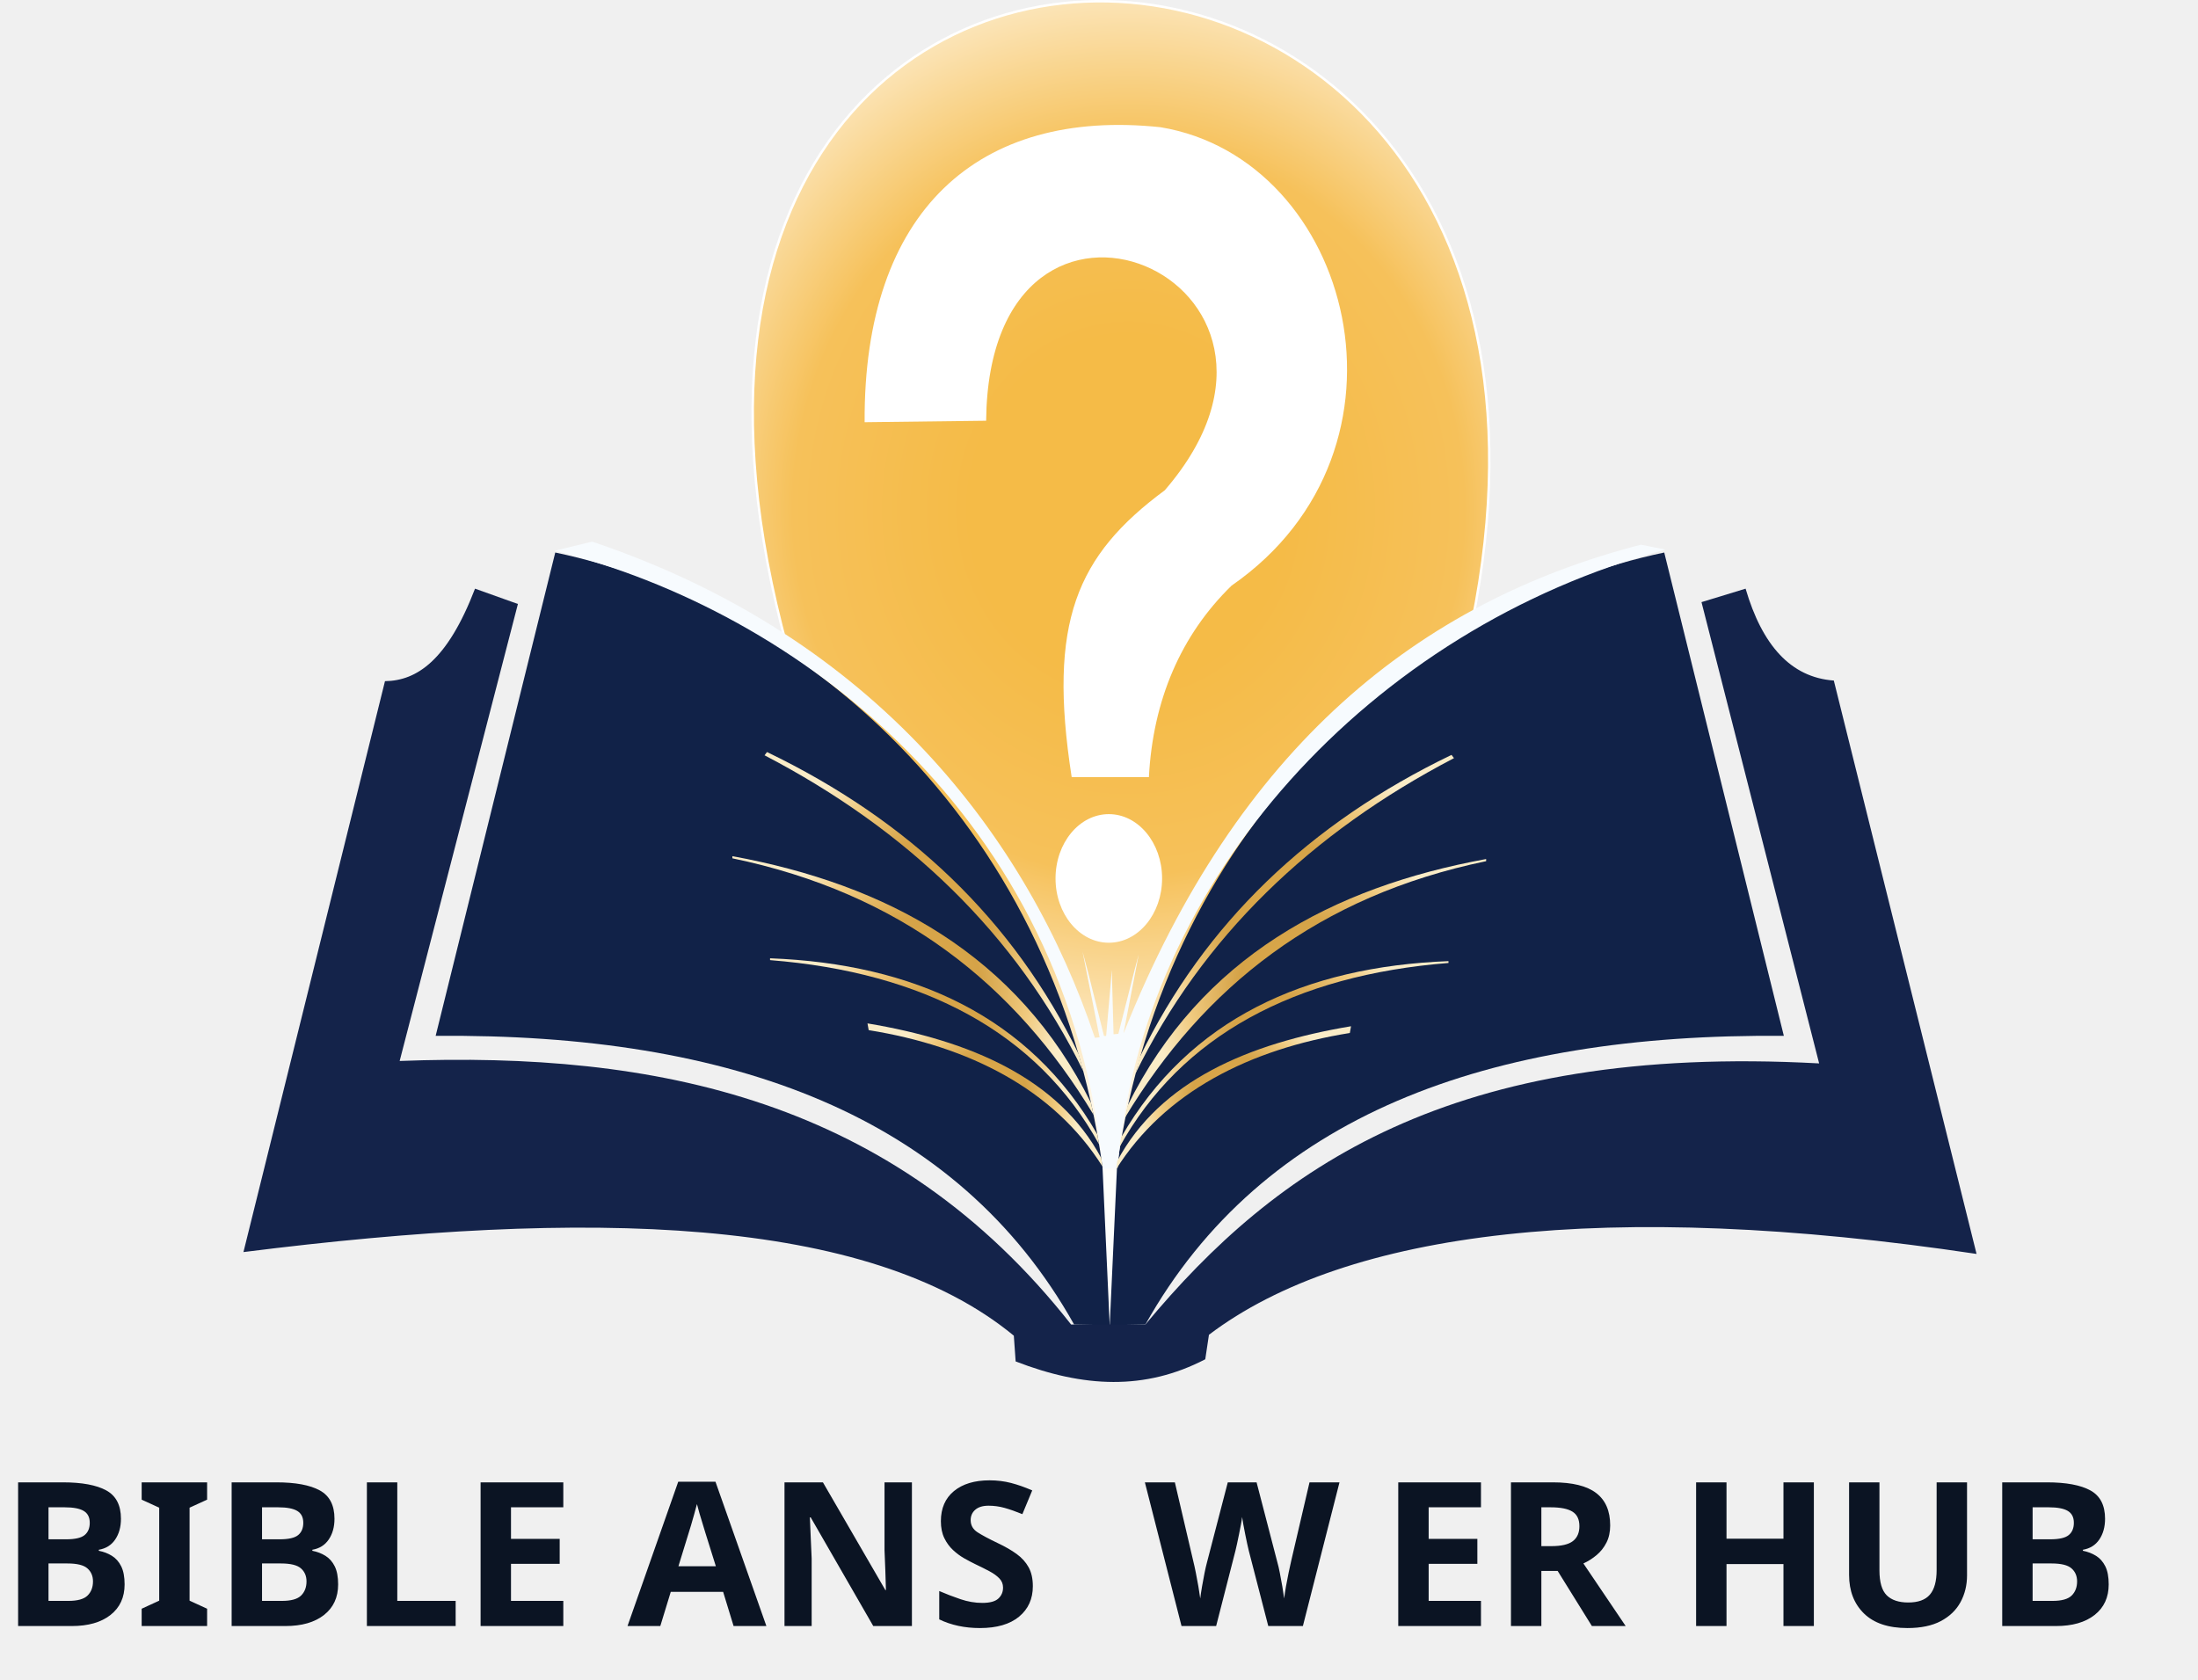
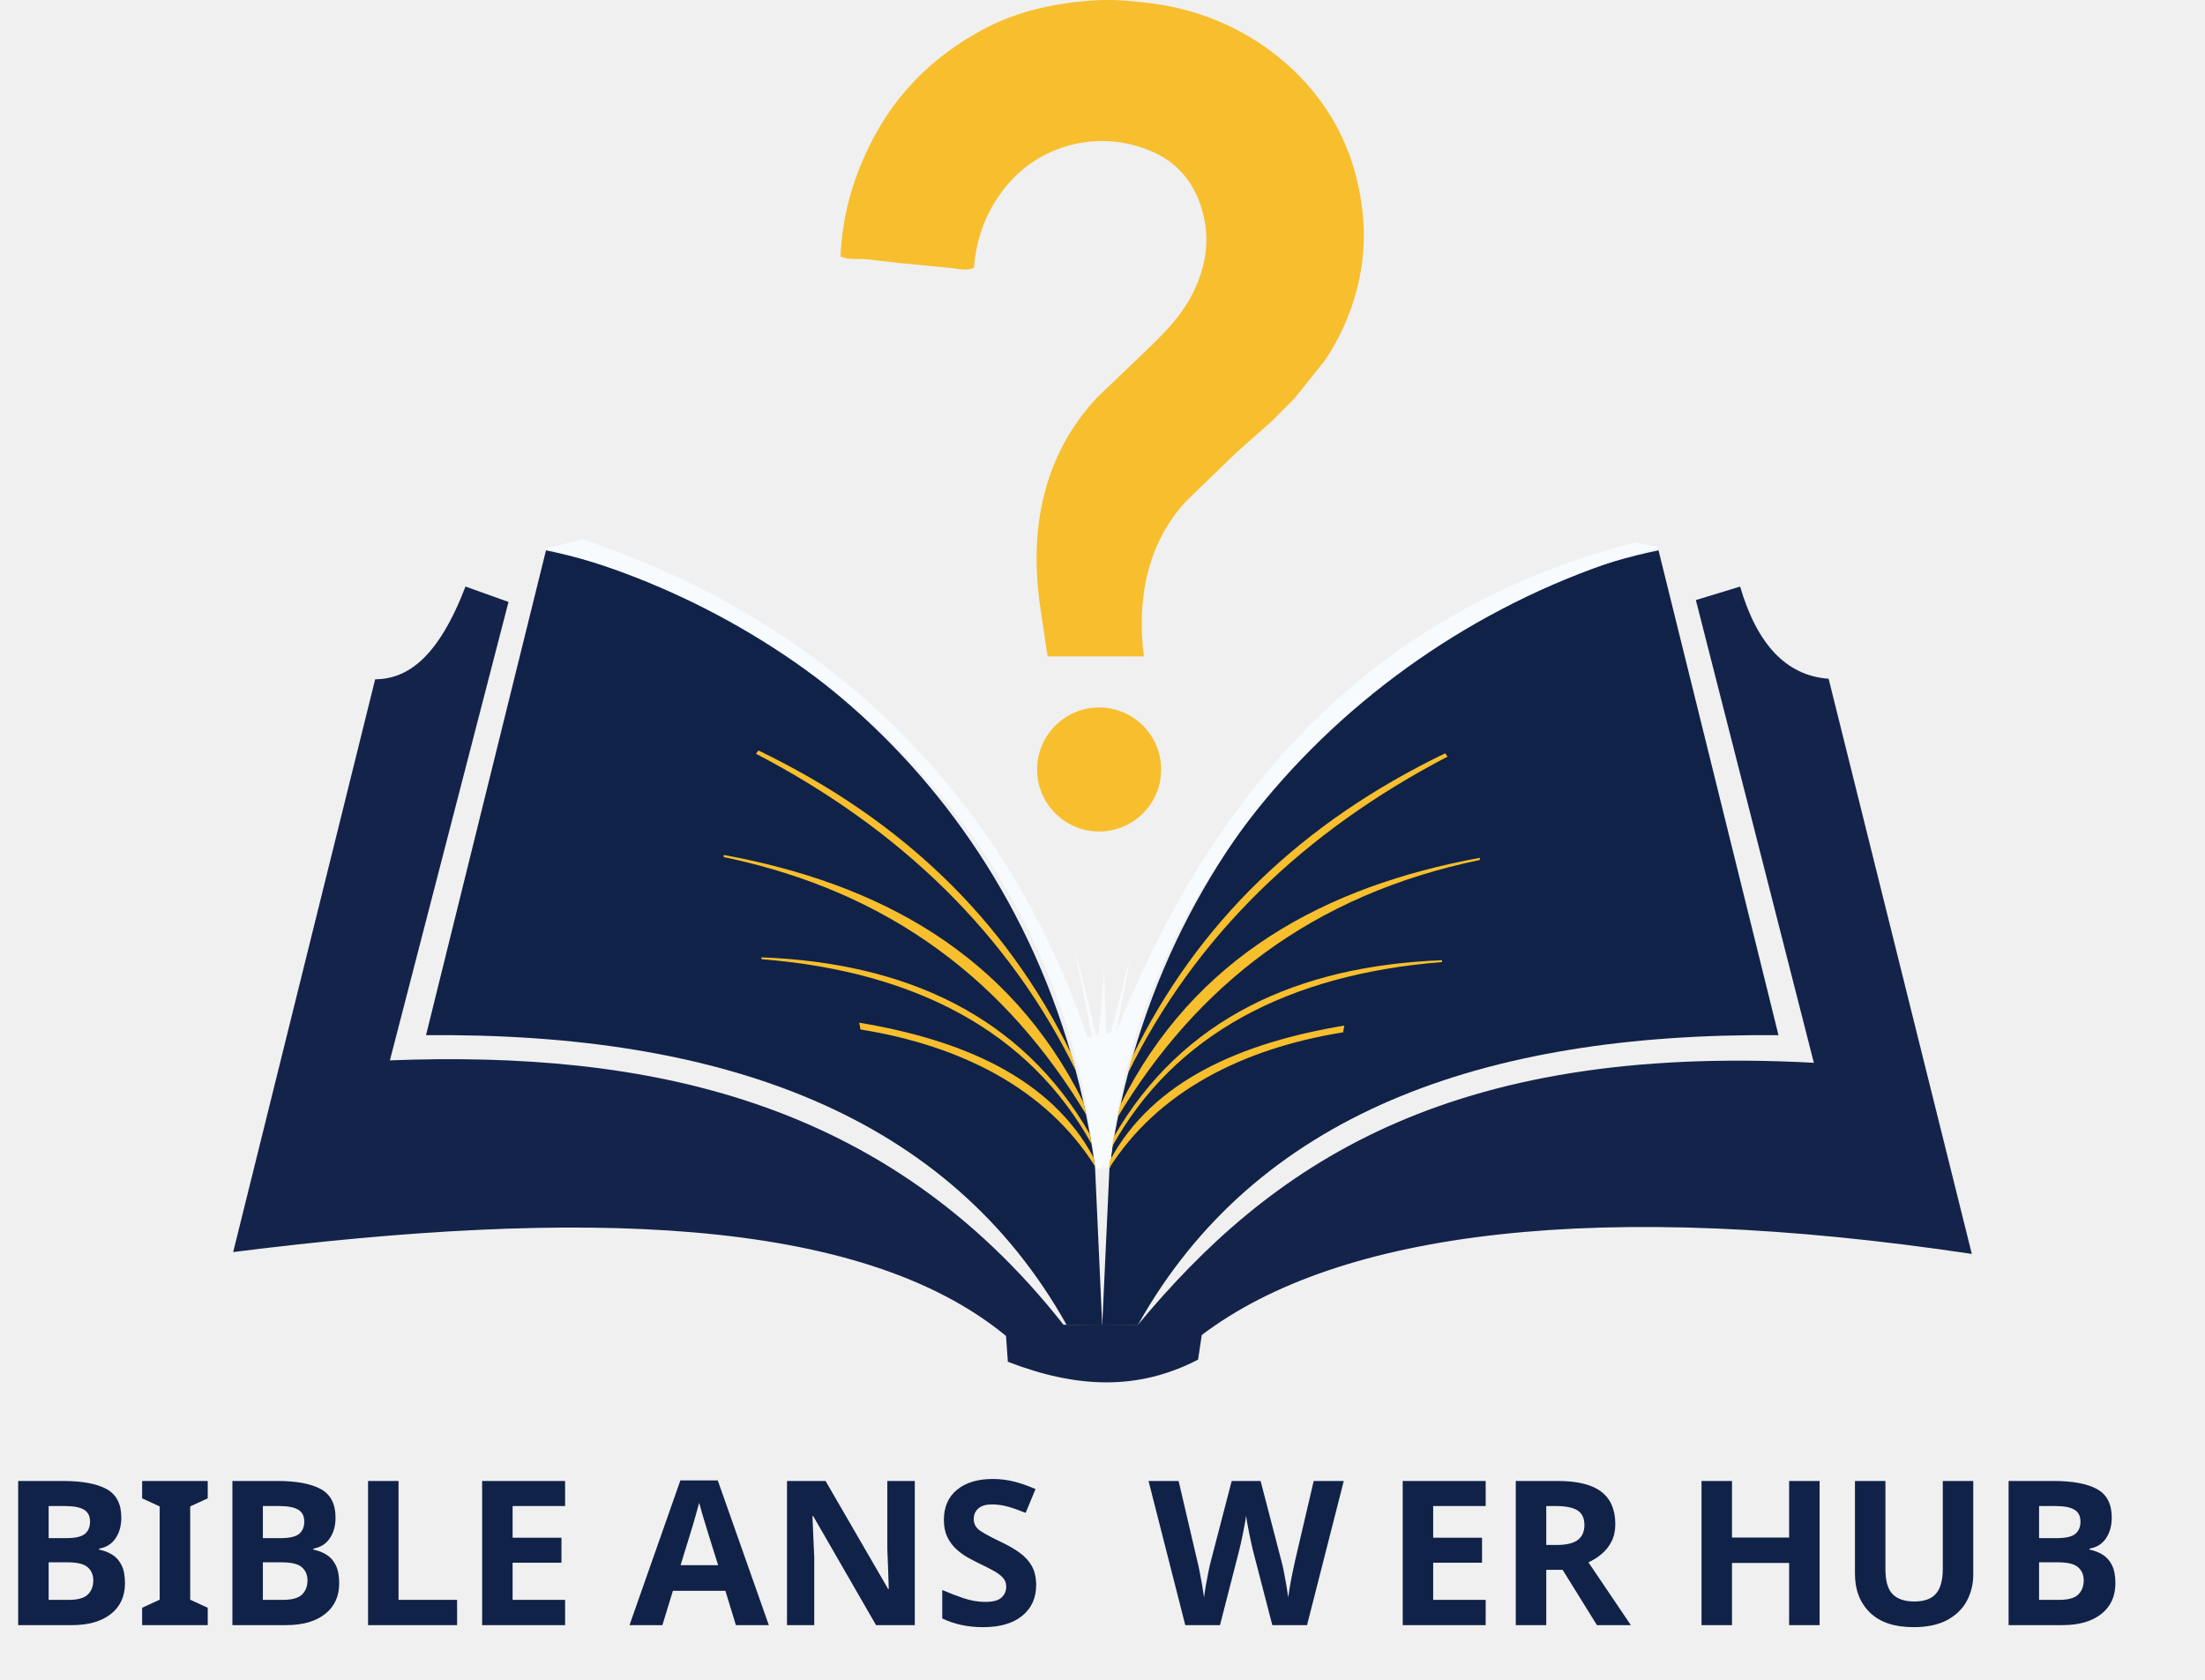
- <svg xmlns="http://www.w3.org/2000/svg" xmlns:xlink="http://www.w3.org/1999/xlink" id="Layer_1" data-name="Layer 1" viewBox="0 0 902.66 689.98">
+ <svg xmlns="http://www.w3.org/2000/svg" id="Layer_1" data-name="Layer 1" viewBox="0 0 915.55 697.32">
  <defs>
    <style>
      .cls-1 {
-         letter-spacing: 0em;
+         font-family: Montserrat-ExtraBold, Montserrat;
+         font-size: 83.83px;
+         font-weight: 700;
      }

-       .cls-2 {
-         fill: url(#radial-gradient-7);
+       .cls-1, .cls-2 {
+         fill: #112248;
      }

      .cls-3 {
-         fill: url(#radial-gradient-6);
+         fill: #14234a;
      }

      .cls-4 {
-         fill: url(#radial-gradient-5);
+         fill: #121e43;
      }

      .cls-5 {
-         fill: url(#radial-gradient-4);
+         fill: #f7fbfe;
      }

      .cls-6 {
-         fill: url(#radial-gradient-9);
+         letter-spacing: -.02em;
      }

      .cls-7 {
-         fill: url(#radial-gradient-8);
-       }
- 
-       .cls-8 {
-         fill: url(#radial-gradient-3);
-       }
- 
-       .cls-9 {
-         fill: url(#radial-gradient-2);
-       }
- 
-       .cls-10 {
-         fill: #14234a;
-       }
- 
-       .cls-11 {
-         fill: #fff;
-       }
- 
-       .cls-12 {
-         fill: #f7fbfe;
-       }
- 
-       .cls-13 {
-         letter-spacing: -.01em;
-       }
- 
-       .cls-14 {
-         fill: #112248;
-       }
- 
-       .cls-15 {
-         fill: url(#radial-gradient);
-         stroke: #fff;
-         stroke-miterlimit: 10;
-       }
- 
-       .cls-16 {
-         fill: #0b1423;
-         font-family: Montserrat-ExtraBold, Montserrat;
-         font-size: 82.65px;
-         font-weight: 700;
+         fill: #f7bf2d;
      }
    </style>
-     <radialGradient id="radial-gradient" cx="463.47" cy="233.73" fx="463.47" fy="233.73" r="270.04" gradientTransform="translate(0 -45.56) scale(1 1.09)" gradientUnits="userSpaceOnUse">
-       <stop offset=".24" stop-color="#f5bb47" />
-       <stop offset=".51" stop-color="#f6c15a" />
-       <stop offset=".81" stop-color="#fef5e3" />
-       <stop offset=".93" stop-color="#fdfefc" />
-     </radialGradient>
-     <radialGradient id="radial-gradient-2" cx="404.51" cy="449.72" fx="404.51" fy="449.72" r="39.95" gradientUnits="userSpaceOnUse">
-       <stop offset="0" stop-color="#e1ad4d" />
-       <stop offset=".43" stop-color="#d5a348" />
-       <stop offset=".75" stop-color="#f0ca7f" />
-       <stop offset="1" stop-color="#faecc7" />
-     </radialGradient>
-     <radialGradient id="radial-gradient-3" cx="383.79" cy="431.76" fx="383.79" fy="431.76" r="54.87" xlink:href="#radial-gradient-2" />
-     <radialGradient id="radial-gradient-4" cx="374.94" cy="404.76" fx="374.94" fy="404.76" r="64.51" xlink:href="#radial-gradient-2" />
-     <radialGradient id="radial-gradient-5" cx="379.42" cy="374.39" fx="379.42" fy="374.39" r="65.48" xlink:href="#radial-gradient-2" />
-     <radialGradient id="radial-gradient-6" cx="264.35" cy="450.89" fx="264.35" fy="450.89" r="39.95" gradientTransform="translate(770.94) scale(-1 1)" xlink:href="#radial-gradient-2" />
-     <radialGradient id="radial-gradient-7" cx="243.64" cy="432.93" fx="243.64" fy="432.93" r="54.87" gradientTransform="translate(770.94) scale(-1 1)" xlink:href="#radial-gradient-2" />
-     <radialGradient id="radial-gradient-8" cx="234.78" cy="405.93" fx="234.78" fy="405.93" r="64.51" gradientTransform="translate(770.94) scale(-1 1)" xlink:href="#radial-gradient-2" />
-     <radialGradient id="radial-gradient-9" cx="239.27" cy="375.56" fx="239.27" fy="375.56" r="65.48" gradientTransform="translate(770.94) scale(-1 1)" xlink:href="#radial-gradient-2" />
  </defs>
-   <path class="cls-15" d="M459.92,567.59c-14.87-107.94-111.15-242.21-120.6-252.87-.09-.11-.19-.21-.25-.34-161.07-428.3,386.32-407.17,250.73-4.37-.04.13-.13.23-.21.33-67.73,87.75-104.19,144.88-122.52,250.7-.17.96-1.52.87-1.56-.11l-1.79-48.87c-.04-1.06-1.54-1.05-1.57,0l-1.56,55.33" />
+   <text class="cls-1" transform="translate(0 674.86)">
+     <tspan x="0" y="0">BIBLE ANS</tspan>
+     <tspan class="cls-6" x="476.89" y="0">W</tspan>
+     <tspan x="574.88" y="0">ER HUB</tspan>
+   </text>
  <g>
-     <path class="cls-14" d="M228.03,226.93l-49.12,198.51c121.74-1.1,214.11,32.71,262.19,118.54l14.62.26-2.96-65.13c-20.19-144.5-126.87-231.8-224.73-252.18Z" />
-     <path class="cls-14" d="M683.46,226.93l49.12,198.51c-121.74-1.1-214.11,32.71-262.19,118.54l-14.65.26,3-65.13c20.19-144.5,126.87-231.8,224.73-252.18Z" />
-     <path class="cls-10" d="M439.87,543.98c-72.88-92.7-170.9-112.22-275.74-108.23l48.56-187.69-17.61-6.29c-11.34,29.52-23.92,37.82-36.98,37.99l-58.12,234.48c141.22-17.83,256.47-15.05,316.37,34.34l.75,10.57c27.93,10.82,53.12,11.97,77.87-.88l1.51-10.06c56.64-42.91,163.65-55.91,315.24-33.21l-58.62-235.49c-17.7-1.28-29.43-14.55-36.23-37.74l-18.11,5.53,48.31,189.45c-151.15-8.21-223.03,42.71-276.68,107.23h-30.51Z" />
-   </g>
-   <g>
-     <ellipse class="cls-11" cx="455.36" cy="360.78" rx="21.88" ry="26.41" />
-     <path class="cls-11" d="M440.12,319.17h31.7c1.67-31.56,13.08-58.3,33.96-78.65,81.01-56.18,49.56-175.21-29.18-188.27-74.78-7.9-122.02,34.31-121.52,121.16l49.9-.61c1.18-120.66,148.35-58.3,73.37,28.55-36.21,26.81-48.15,54.09-38.24,117.82Z" />
-   </g>
-   <text class="cls-16" transform="translate(0 667.83)">
-     <tspan x="0" y="0">BIBLE ANS</tspan>
-     <tspan class="cls-13" x="470.17" y="0">W</tspan>
-     <tspan class="cls-1" x="566.79" y="0">ER HUB</tspan>
-   </text>
-   <path class="cls-12" d="M459,479.61c9.74-118.29,104.17-221.44,224.94-253.89l-10.06-2.01c-90.88,23.46-165.55,82.82-212.34,200.41-.02.05-.1.03-.08-.02l6.19-32.14-1.64,6.16-6.73,26.48-1.97.19-.73-26.42-.41,5.22-1.91,21.89h-.88l-6.42-25.72-2.39-8.93,7,35.2-1.93.21c-27.43-81.78-89.93-164.6-206.47-203.79l-15.41,3.76c99.61,24.74,210.87,109.21,225.24,253.87l6.02-.46Z" />
-   <g>
-     <path class="cls-9" d="M356.75,423.09c41.13,6.61,76.08,24.27,96.01,56.02l-.5-3.47c-17.58-32.79-53.87-48.29-96.01-55.32l.5,2.77Z" />
-     <path class="cls-8" d="M450.65,465.91l.68,4.04c-25.33-45.87-72.05-70.61-135.09-75.62v-.75c58.92,2.25,106.5,23.84,134.41,72.33Z" />
-     <path class="cls-5" d="M448.05,452.97l1.05,4.91c-32.42-53.9-79.65-91.11-148.33-105.36v-.88c63.08,11.58,116.99,40.28,147.28,101.33Z" />
-     <path class="cls-4" d="M443.07,433.11l1.79,6.8c-27.52-56.22-72.22-99.11-130.88-129.7l1.01-1.34c58.34,28.13,101.21,68.98,128.09,124.24Z" />
-   </g>
-   <g>
-     <path class="cls-3" d="M554.34,424.26c-41.13,6.61-76.08,24.27-96.01,56.02l.5-3.47c17.58-32.79,53.87-48.29,96.01-55.32l-.5,2.77Z" />
-     <path class="cls-2" d="M460.44,467.08l-.68,4.04c25.33-45.87,72.05-70.61,135.09-75.62v-.75c-58.92,2.25-106.5,23.84-134.41,72.33Z" />
-     <path class="cls-7" d="M463.04,454.14l-1.05,4.91c32.42-53.9,79.65-91.11,148.33-105.36v-.88c-63.08,11.58-116.99,40.28-147.28,101.33Z" />
-     <path class="cls-6" d="M468.02,434.28l-1.79,6.8c27.52-56.22,72.22-99.11,130.88-129.7l-1.01-1.34c-58.34,28.13-101.21,68.98-128.09,124.24Z" />
+     <path class="cls-7" d="M279.16,474.33c-.04-.1-.14-.3-.13-.42.07.12.11.27.13.42Z" />
+     <path class="cls-4" d="M277.28,466.46c.16.22.38,0,.15-.16l.26.28c.32.1.22.61-.13.46.04-.33-.08-.46-.28-.58Z" />
+     <g>
+       <path class="cls-7" d="M431.95,252.14c-4.77-32.38,1.15-63.22,23.75-87.25l17.16-16.41c8.98-8.59,17.95-16.91,23.18-28.3,3.93-8.56,5.76-17.43,4.44-26.62-1.82-12.7-8.31-23.83-19.95-29.6-21.3-10.56-47.23-5.26-62.46,13.01-8.19,9.83-12.74,21.47-13.65,34.21-3.02,1.46-6.04.47-9.07.17l-21.74-2.12-13.72-1.56c-3.52-.4-7.21.45-10.89-1.13.73-18.57,6.24-36.33,15.5-52.55,10.23-17.91,24.92-31.53,42.98-41.4,14.01-7.65,29.26-11.08,45.16-12.33,8.6-.68,16.34-.01,25.13,1.08,28.33,3.51,54.34,18.16,71.15,41.44,9.61,13.31,14.93,28.62,16.82,45.03,2.5,21.62-3.47,43.7-15.45,61.61l-12.65,15.86-9.49,9.54-14.96,13.28-20.68,20.02c-16.18,17.43-20.58,40.87-17.56,64.46l-40-.02-3.01-20.45Z" />
+       <circle class="cls-7" cx="456.38" cy="319.54" r="25.75" />
+     </g>
+     <g>
+       <path class="cls-2" d="M226.71,228.53l-49.82,201.35c123.48-1.11,217.16,33.18,265.94,120.23l14.83.27-3-66.06c-20.48-146.56-128.68-235.11-227.94-255.78Z" />
+       <path class="cls-2" d="M688.64,228.53l49.82,201.35c-123.48-1.11-217.16,33.18-265.94,120.23l-14.86.27,3.04-66.06c20.48-146.56,128.68-235.11,227.94-255.78Z" />
+       <path class="cls-3" d="M441.57,550.11c-73.92-94.02-173.35-113.82-279.68-109.78l49.25-190.37-17.86-6.38c-11.5,29.94-24.26,38.36-37.51,38.53l-58.95,237.83c143.23-18.08,260.13-15.27,320.89,34.83l.77,10.72c28.33,10.97,53.88,12.14,78.98-.89l1.53-10.21c57.45-43.52,165.98-56.71,319.74-33.68l-59.46-238.85c-17.95-1.3-29.85-14.76-36.75-38.28l-18.37,5.61,48.99,192.15c-153.31-8.32-226.22,43.32-280.63,108.76h-30.95Z" />
+     </g>
+     <path class="cls-5" d="M460.98,484.83c9.88-119.98,105.66-224.6,228.15-257.52l-10.21-2.04c-92.17,23.8-167.91,84.01-215.38,203.27-.02.05-.1.03-.09-.02l6.28-32.6-1.66,6.25-6.83,26.86-2,.19-.74-26.79-.42,5.3-1.94,22.2h-.89l-6.51-26.09-2.42-9.06,7.1,35.7-1.96.21c-27.82-82.94-91.21-166.95-209.42-206.7l-15.63,3.81c101.03,25.09,213.88,110.76,228.45,257.5l6.11-.47Z" />
+     <g>
+       <path class="cls-7" d="M357.27,427.5c41.72,6.71,77.17,24.61,97.38,56.82l-.51-3.52c-17.83-33.26-54.64-48.98-97.38-56.11l.51,2.81Z" />
+       <path class="cls-7" d="M452.51,470.92l.69,4.1c-25.69-46.53-73.08-71.62-137.02-76.7v-.77c59.77,2.28,108.02,24.18,136.32,73.37Z" />
+       <path class="cls-7" d="M449.87,457.8l1.07,4.98c-32.88-54.67-80.79-92.41-150.44-106.86v-.89c63.98,11.75,118.66,40.86,149.38,102.78Z" />
+       <path class="cls-7" d="M444.83,437.66l1.81,6.9c-27.91-57.03-73.25-100.53-132.75-131.55l1.02-1.36c59.17,28.53,102.65,69.97,129.92,126.01Z" />
+     </g>
+     <g>
+       <path class="cls-7" d="M557.68,428.69c-41.72,6.71-77.17,24.61-97.38,56.82l.51-3.52c17.83-33.26,54.64-48.98,97.38-56.11l-.51,2.81Z" />
+       <path class="cls-7" d="M462.44,472.11l-.69,4.1c25.69-46.53,73.08-71.62,137.02-76.7v-.77c-59.77,2.28-108.02,24.18-136.32,73.37Z" />
+       <path class="cls-7" d="M465.08,458.99l-1.07,4.98c32.88-54.67,80.79-92.41,150.44-106.86v-.89c-63.98,11.75-118.66,40.86-149.38,102.78Z" />
+       <path class="cls-7" d="M470.13,438.84l-1.81,6.9c27.91-57.03,73.25-100.53,132.75-131.55l-1.02-1.36c-59.17,28.53-102.65,69.97-129.92,126.01Z" />
+     </g>
  </g>
</svg>
